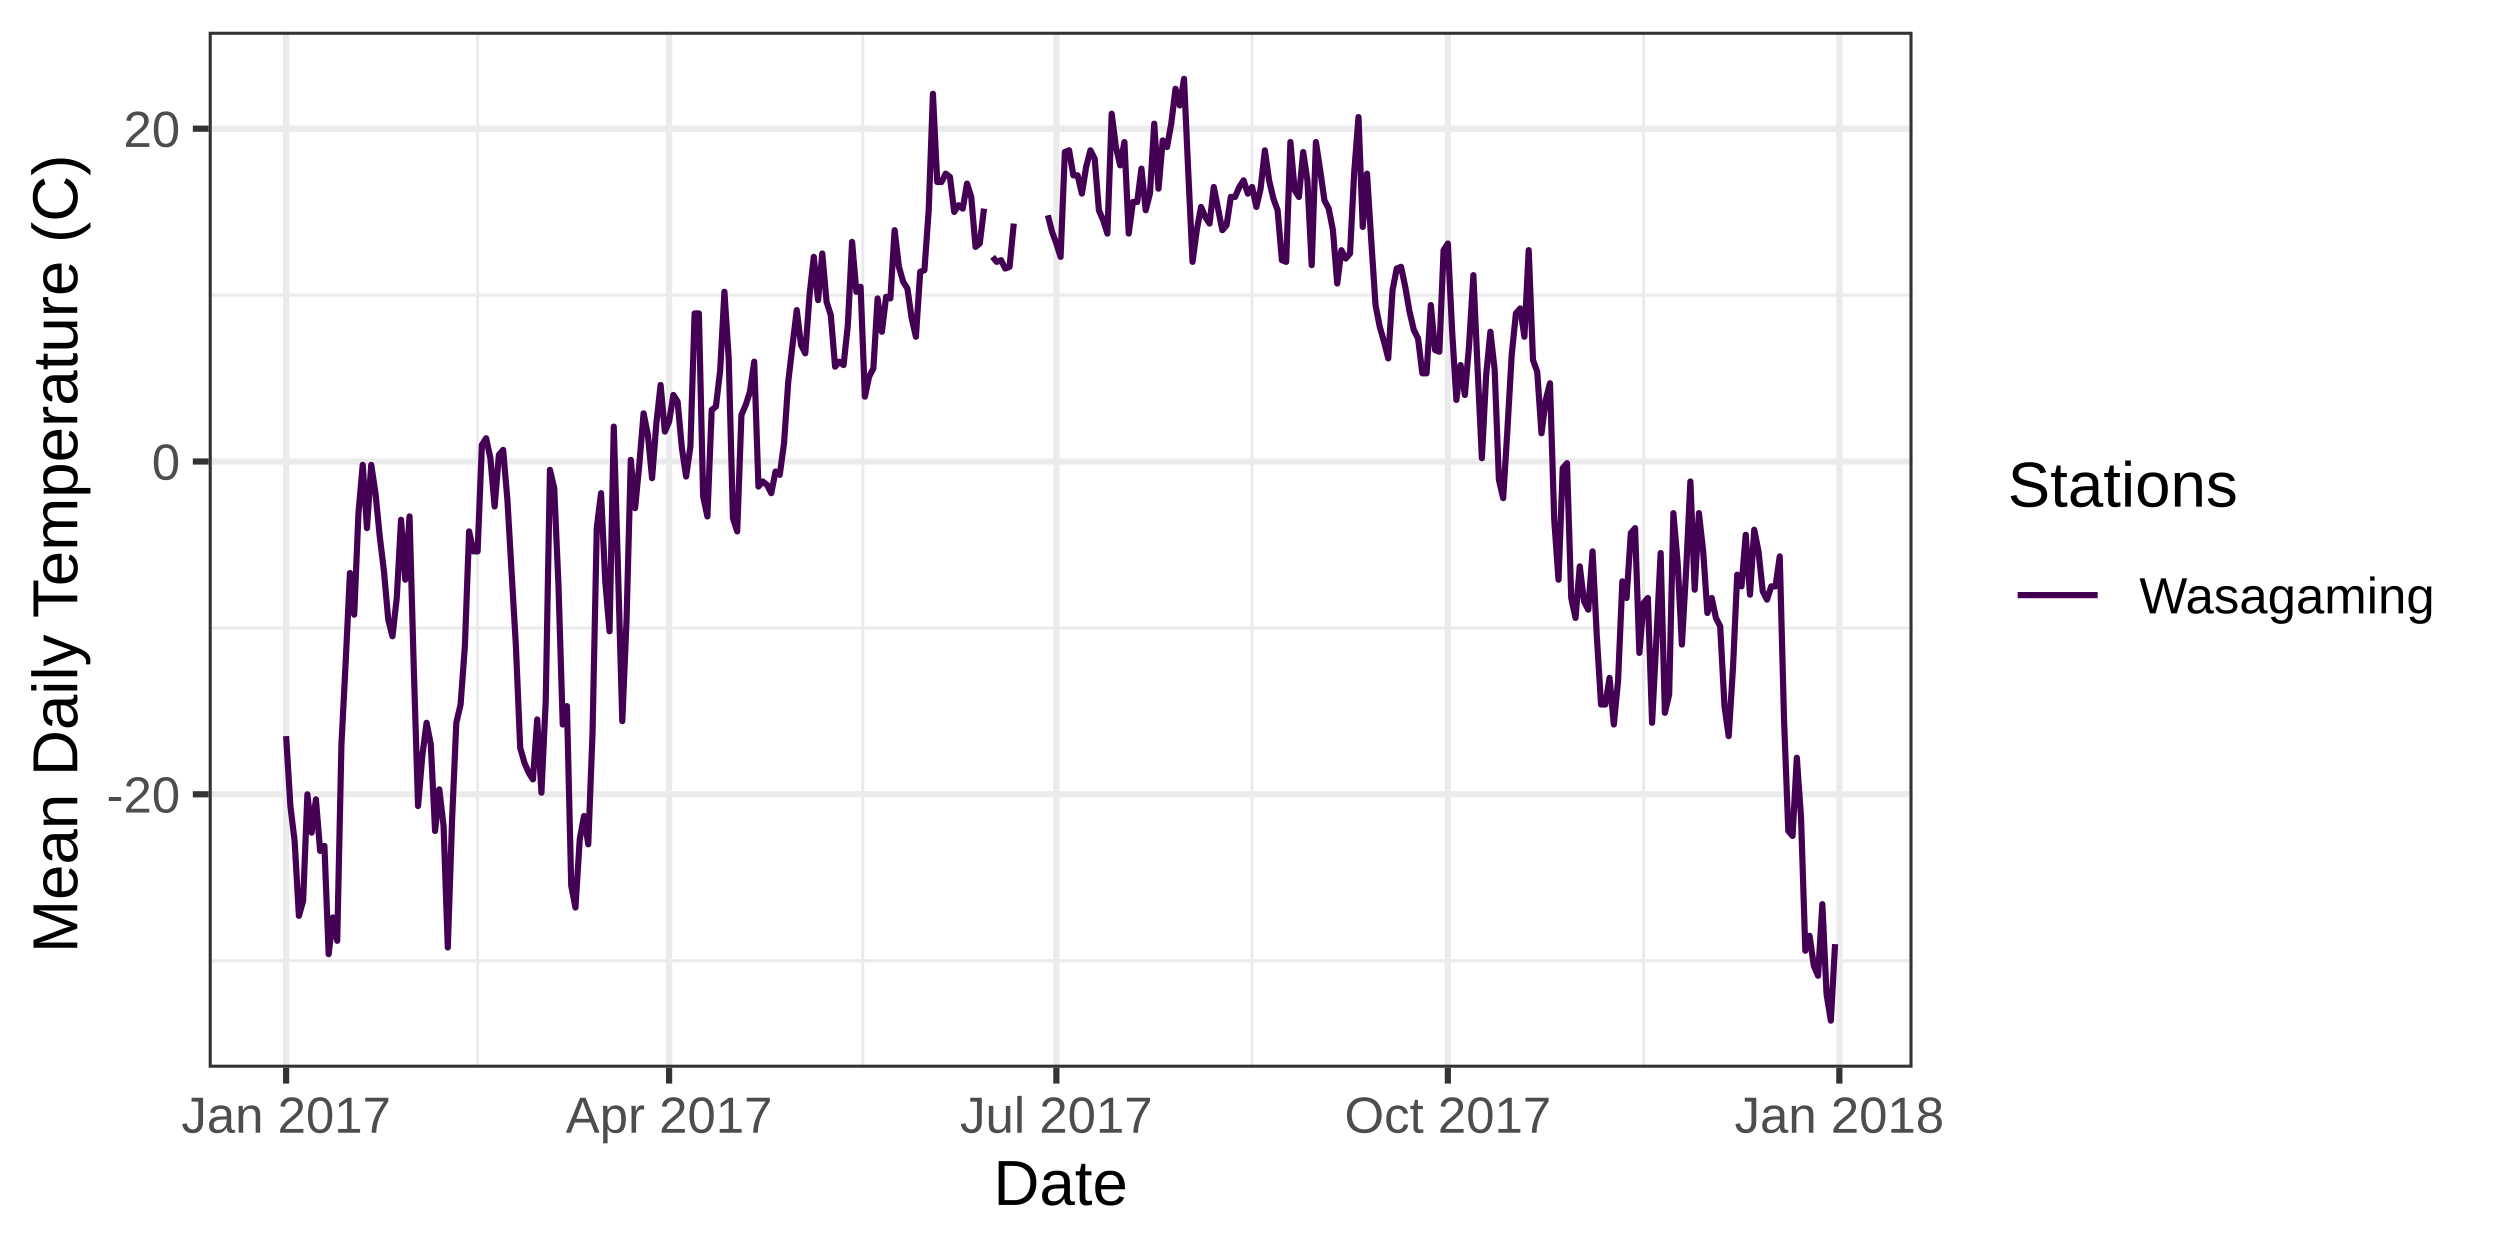
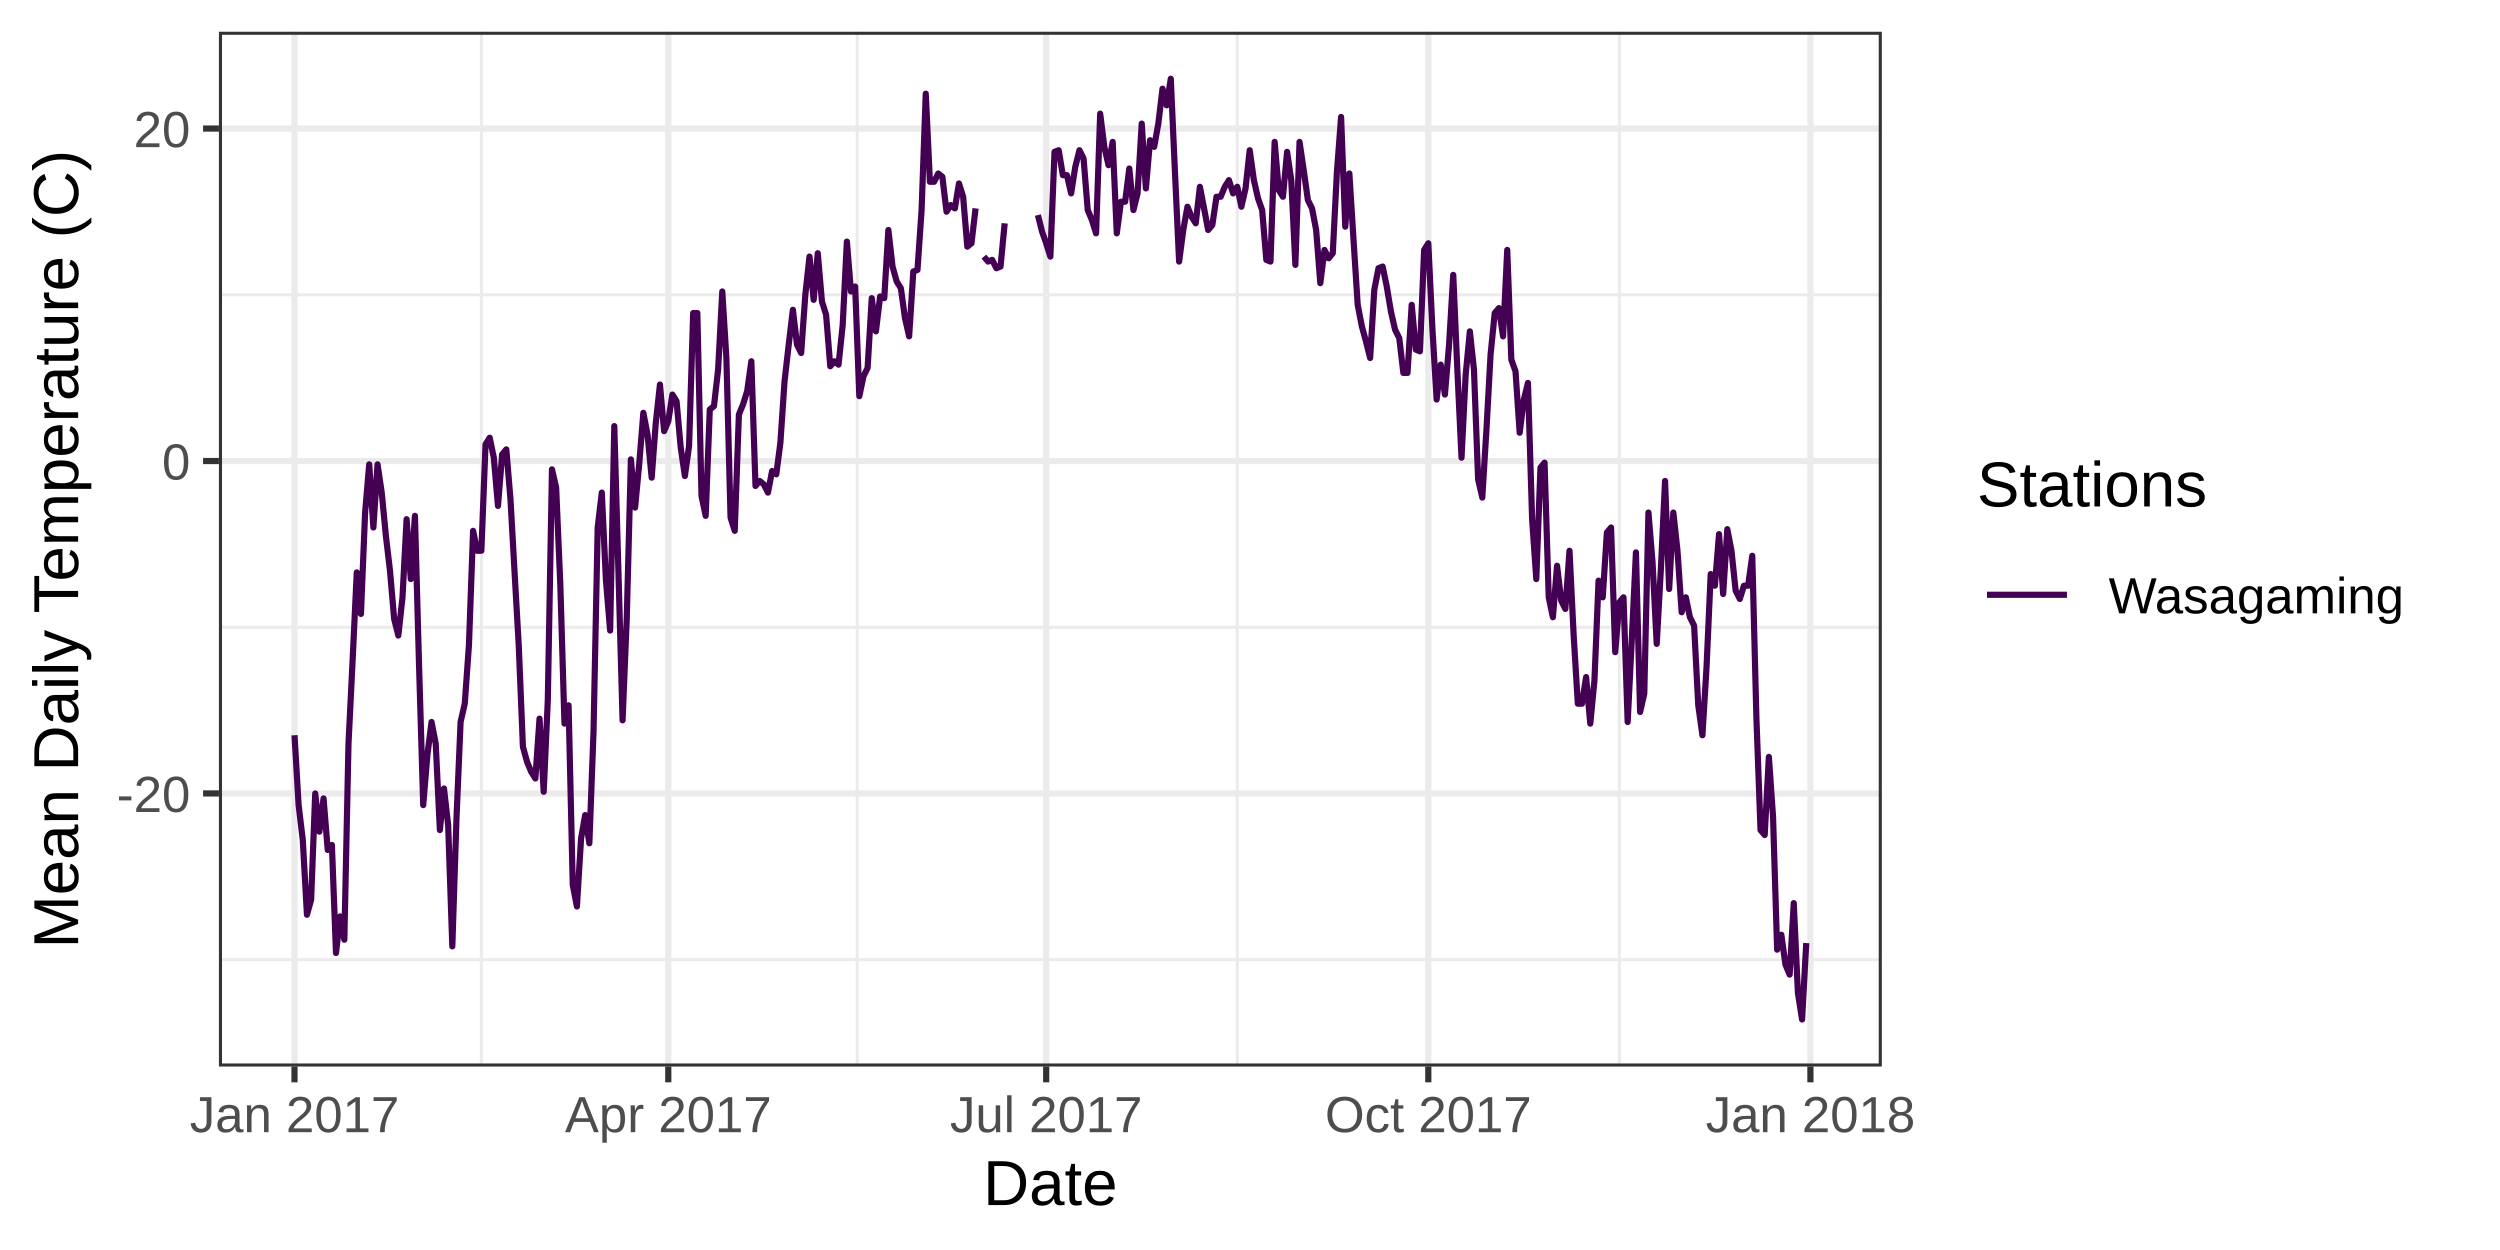
- <svg xmlns="http://www.w3.org/2000/svg" viewBox="0 0 432.00 216.00">
+ <svg xmlns="http://www.w3.org/2000/svg" class="svglite" width="432.00pt" height="216.00pt" viewBox="0 0 432.00 216.00">
  <defs>
    <style type="text/css">
-     line, polyline, polygon, path, rect, circle {
+     .svglite line, .svglite polyline, .svglite polygon, .svglite path, .svglite rect, .svglite circle {
      fill: none;
      stroke: #000000;
      stroke-linecap: round;
      stroke-linejoin: round;
      stroke-miterlimit: 10.00;
    }
  </style>
  </defs>
  <rect width="100%" height="100%" style="stroke: none; fill: #FFFFFF;" />
-   <rect x="0.00" y="0" width="432.00" height="216.00" style="stroke-width: 1.07; stroke: #FFFFFF; fill: #FFFFFF;" />
  <defs>
-     <clipPath id="cpMzYuMDZ8MzMwLjQ5fDE4NC41MXw1LjQ4">
-       <rect x="36.06" y="5.48" width="294.43" height="179.03" />
-     </clipPath>
-   </defs>
-   <rect x="36.06" y="5.48" width="294.43" height="179.03" style="stroke-width: 1.07; stroke: none; fill: #FFFFFF;" clip-path="url(#cpMzYuMDZ8MzMwLjQ5fDE4NC41MXw1LjQ4)" />
-   <polyline points="36.06,166.02 330.49,166.02 " style="stroke-width: 0.53; stroke: #EBEBEB; stroke-linecap: butt;" clip-path="url(#cpMzYuMDZ8MzMwLjQ5fDE4NC41MXw1LjQ4)" />
-   <polyline points="36.06,108.51 330.49,108.51 " style="stroke-width: 0.53; stroke: #EBEBEB; stroke-linecap: butt;" clip-path="url(#cpMzYuMDZ8MzMwLjQ5fDE4NC41MXw1LjQ4)" />
-   <polyline points="36.06,51.00 330.49,51.00 " style="stroke-width: 0.53; stroke: #EBEBEB; stroke-linecap: butt;" clip-path="url(#cpMzYuMDZ8MzMwLjQ5fDE4NC41MXw1LjQ4)" />
-   <polyline points="82.53,184.51 82.53,5.48 " style="stroke-width: 0.53; stroke: #EBEBEB; stroke-linecap: butt;" clip-path="url(#cpMzYuMDZ8MzMwLjQ5fDE4NC41MXw1LjQ4)" />
-   <polyline points="149.08,184.51 149.08,5.48 " style="stroke-width: 0.53; stroke: #EBEBEB; stroke-linecap: butt;" clip-path="url(#cpMzYuMDZ8MzMwLjQ5fDE4NC41MXw1LjQ4)" />
-   <polyline points="216.36,184.51 216.36,5.48 " style="stroke-width: 0.53; stroke: #EBEBEB; stroke-linecap: butt;" clip-path="url(#cpMzYuMDZ8MzMwLjQ5fDE4NC41MXw1LjQ4)" />
-   <polyline points="284.01,184.51 284.01,5.48 " style="stroke-width: 0.53; stroke: #EBEBEB; stroke-linecap: butt;" clip-path="url(#cpMzYuMDZ8MzMwLjQ5fDE4NC41MXw1LjQ4)" />
-   <polyline points="36.06,137.26 330.49,137.26 " style="stroke-width: 1.07; stroke: #EBEBEB; stroke-linecap: butt;" clip-path="url(#cpMzYuMDZ8MzMwLjQ5fDE4NC41MXw1LjQ4)" />
-   <polyline points="36.06,79.75 330.49,79.75 " style="stroke-width: 1.07; stroke: #EBEBEB; stroke-linecap: butt;" clip-path="url(#cpMzYuMDZ8MzMwLjQ5fDE4NC41MXw1LjQ4)" />
-   <polyline points="36.06,22.24 330.49,22.24 " style="stroke-width: 1.07; stroke: #EBEBEB; stroke-linecap: butt;" clip-path="url(#cpMzYuMDZ8MzMwLjQ5fDE4NC41MXw1LjQ4)" />
-   <polyline points="49.44,184.51 49.44,5.48 " style="stroke-width: 1.07; stroke: #EBEBEB; stroke-linecap: butt;" clip-path="url(#cpMzYuMDZ8MzMwLjQ5fDE4NC41MXw1LjQ4)" />
-   <polyline points="115.62,184.51 115.62,5.48 " style="stroke-width: 1.07; stroke: #EBEBEB; stroke-linecap: butt;" clip-path="url(#cpMzYuMDZ8MzMwLjQ5fDE4NC41MXw1LjQ4)" />
-   <polyline points="182.54,184.51 182.54,5.48 " style="stroke-width: 1.07; stroke: #EBEBEB; stroke-linecap: butt;" clip-path="url(#cpMzYuMDZ8MzMwLjQ5fDE4NC41MXw1LjQ4)" />
-   <polyline points="250.19,184.51 250.19,5.48 " style="stroke-width: 1.07; stroke: #EBEBEB; stroke-linecap: butt;" clip-path="url(#cpMzYuMDZ8MzMwLjQ5fDE4NC41MXw1LjQ4)" />
-   <polyline points="317.84,184.51 317.84,5.48 " style="stroke-width: 1.07; stroke: #EBEBEB; stroke-linecap: butt;" clip-path="url(#cpMzYuMDZ8MzMwLjQ5fDE4NC41MXw1LjQ4)" />
-   <polyline points="49.44,127.20 50.18,139.28 50.91,145.32 51.65,158.26 52.38,155.67 53.12,137.26 53.85,143.88 54.59,138.13 55.32,147.04 56.06,146.18 56.79,164.87 57.53,158.54 58.27,162.57 59.00,128.64 59.74,114.26 60.47,99.02 61.21,106.21 61.94,88.67 62.68,80.33 63.41,91.26 64.15,80.33 64.88,85.22 65.62,92.69 66.35,98.73 67.09,107.07 67.82,109.95 68.56,103.33 69.30,89.82 70.03,100.17 70.77,89.24 71.50,115.41 72.24,139.28 72.97,130.65 73.71,124.90 74.44,128.64 75.18,143.59 75.91,136.40 76.65,142.73 77.38,163.72 78.12,141.58 78.85,124.90 79.59,121.74 80.33,111.67 81.06,91.83 81.80,95.28 82.53,95.28 83.27,76.88 84.00,75.73 84.74,79.18 85.47,87.52 86.21,78.60 86.94,77.74 87.68,86.37 88.41,99.02 89.15,111.67 89.89,129.21 90.62,131.80 91.36,133.53 92.09,134.68 92.83,124.32 93.56,136.98 94.30,121.16 95.03,81.19 95.77,84.35 96.50,101.03 97.24,125.19 97.97,122.02 98.71,153.08 99.44,156.82 100.18,145.03 100.92,141.00 101.65,145.89 102.39,126.63 103.12,91.26 103.86,85.22 104.59,100.46 105.33,109.08 106.06,73.72 106.80,98.73 107.53,124.61 108.27,107.07 109.00,79.47 109.74,87.81 110.47,80.33 111.21,71.42 111.95,75.15 112.68,82.63 113.42,73.14 114.15,66.53 114.89,74.58 115.62,72.85 116.36,68.25 117.09,69.40 117.83,77.45 118.56,82.34 119.30,77.17 120.03,54.16 120.77,54.16 121.50,85.79 122.24,89.24 122.98,70.84 123.71,70.26 124.45,63.94 125.18,50.42 125.92,61.93 126.65,89.53 127.39,91.83 128.12,71.70 128.86,69.98 129.59,67.68 130.33,62.50 131.06,84.07 131.80,83.20 132.53,83.78 133.27,85.22 134.01,81.48 134.74,82.05 135.48,76.59 136.21,65.95 136.95,59.63 137.68,53.59 138.42,59.63 139.15,61.06 139.89,51.00 140.62,44.39 141.36,51.86 142.09,43.81 142.83,52.15 143.56,54.45 144.30,63.36 145.04,62.50 145.77,63.08 146.51,56.17 147.24,41.80 147.98,50.42 148.71,49.56 149.45,68.54 150.18,65.09 150.92,63.65 151.65,51.57 152.39,57.33 153.12,51.29 153.86,51.57 154.59,39.78 155.33,46.11 156.07,48.70 156.80,49.85 157.54,55.02 158.27,58.19 159.01,46.97 159.74,46.69 160.48,36.33 161.21,16.21 161.95,31.45 162.68,31.45 163.42,30.01 164.15,30.58 164.89,36.62 165.62,35.47 166.36,36.05 167.10,31.73 167.83,34.03 168.57,42.66 169.30,42.08 170.04,36.05 " style="stroke-width: 1.07; stroke: #440154; stroke-linecap: butt;" clip-path="url(#cpMzYuMDZ8MzMwLjQ5fDE4NC41MXw1LjQ4)" />
-   <polyline points="171.51,44.39 172.24,45.25 172.98,44.96 173.71,46.40 174.45,46.11 175.18,38.63 " style="stroke-width: 1.07; stroke: #440154; stroke-linecap: butt;" clip-path="url(#cpMzYuMDZ8MzMwLjQ5fDE4NC41MXw1LjQ4)" />
-   <polyline points="181.07,37.20 181.80,40.07 182.54,42.08 183.27,44.39 184.01,26.27 184.74,25.98 185.48,30.30 186.21,30.30 186.95,33.46 187.68,28.86 188.42,25.98 189.16,27.42 189.89,36.33 190.63,38.06 191.36,40.36 192.10,19.66 192.83,25.41 193.57,28.57 194.30,24.54 195.04,40.36 195.77,34.90 196.51,34.90 197.24,29.14 197.98,36.33 198.71,33.46 199.45,21.38 200.19,32.60 200.92,24.26 201.66,25.41 202.39,21.38 203.13,15.34 203.86,18.22 204.60,13.62 205.33,29.72 206.07,45.25 206.80,39.78 207.54,35.76 208.27,37.48 209.01,38.63 209.74,32.31 210.48,36.05 211.22,39.78 211.95,38.92 212.69,34.03 213.42,34.03 214.16,32.31 214.89,31.16 215.63,33.46 216.36,32.31 217.10,35.76 217.83,32.60 218.57,25.98 219.30,31.16 220.04,34.32 220.77,36.33 221.51,44.96 222.25,45.25 222.98,24.54 223.72,32.88 224.45,34.03 225.19,26.27 225.92,31.16 226.66,45.82 227.39,24.54 228.13,29.43 228.86,34.61 229.60,36.05 230.33,39.78 231.07,48.99 231.80,43.23 232.54,44.67 233.28,43.81 234.01,29.72 234.75,20.23 235.48,39.21 236.22,30.01 236.95,41.51 237.69,52.72 238.42,56.46 239.16,59.05 239.89,61.93 240.63,50.14 241.36,46.40 242.10,46.11 242.83,49.56 243.57,53.87 244.31,57.04 245.04,58.48 245.78,64.51 246.51,64.51 247.25,52.72 247.98,60.49 248.72,60.78 249.45,43.23 250.19,42.08 250.92,57.04 251.66,69.11 252.39,63.08 253.13,68.25 253.86,59.63 254.60,47.55 255.34,63.94 256.07,79.18 256.81,64.80 257.54,57.33 258.28,63.94 259.01,82.92 259.75,86.08 260.48,74.29 261.22,61.35 261.95,54.16 262.69,53.30 263.42,58.19 264.16,43.23 264.90,62.21 265.63,64.23 266.37,74.87 267.10,69.11 267.84,66.24 268.57,89.82 269.31,100.17 270.04,80.90 270.78,80.04 271.51,103.33 272.25,106.78 272.98,97.87 273.72,103.91 274.45,105.35 275.19,95.28 275.93,109.95 276.66,121.74 277.40,121.74 278.13,117.14 278.87,125.19 279.60,117.71 280.34,100.46 281.07,103.33 281.81,92.12 282.54,91.26 283.28,112.82 284.01,104.20 284.75,103.33 285.48,124.90 286.22,110.52 286.96,95.57 287.69,123.17 288.43,120.01 289.16,88.67 289.90,97.29 290.63,111.38 291.37,98.44 292.10,83.20 292.84,101.90 293.57,88.67 294.31,95.28 295.04,105.92 295.78,103.33 296.51,106.78 297.25,108.22 297.99,122.02 298.72,127.20 299.46,115.41 300.19,99.31 300.93,101.32 301.66,92.41 302.40,102.76 303.13,91.54 303.87,95.28 304.60,102.18 305.34,103.62 306.07,101.32 306.81,101.32 307.54,96.14 308.28,124.32 309.02,143.59 309.75,144.45 310.49,130.94 311.22,141.29 311.96,164.29 312.69,161.71 313.43,166.88 314.16,168.61 314.90,156.24 315.63,171.77 316.37,176.37 317.10,163.14 " style="stroke-width: 1.07; stroke: #440154; stroke-linecap: butt;" clip-path="url(#cpMzYuMDZ8MzMwLjQ5fDE4NC41MXw1LjQ4)" />
-   <rect x="36.06" y="5.48" width="294.43" height="179.03" style="stroke-width: 1.07; stroke: #333333;" clip-path="url(#cpMzYuMDZ8MzMwLjQ5fDE4NC41MXw1LjQ4)" />
-   <defs>
-     <clipPath id="cpMC4wMHw0MzIuMDB8MjE2LjAwfDAuMDA=">
+     <clipPath id="cpMC4wMHw0MzIuMDB8MC4wMHwyMTYuMDA=">
      <rect x="0.00" y="0.00" width="432.00" height="216.00" />
    </clipPath>
  </defs>
-   <g clip-path="url(#cpMC4wMHw0MzIuMDB8MjE2LjAwfDAuMDA=)">
-     <text x="18.41" y="140.41" style="font-size: 8.80px; fill: #4D4D4D; font-family: Arial;" textLength="12.72px" lengthAdjust="spacingAndGlyphs">-20</text>
+   <g clip-path="url(#cpMC4wMHw0MzIuMDB8MC4wMHwyMTYuMDA=)">
+     <rect x="0" y="0.00" width="432.00" height="216.00" style="stroke-width: 1.07; stroke: #FFFFFF; fill: #FFFFFF;" />
  </g>
-   <g clip-path="url(#cpMC4wMHw0MzIuMDB8MjE2LjAwfDAuMDA=)">
-     <text x="26.23" y="82.90" style="font-size: 8.80px; fill: #4D4D4D; font-family: Arial;" textLength="4.89px" lengthAdjust="spacingAndGlyphs">0</text>
+   <defs>
+     <clipPath id="cpMzcuODN8MzI1LjE4fDUuNDh8MTg0LjI5">
+       <rect x="37.83" y="5.48" width="287.35" height="178.82" />
+     </clipPath>
+   </defs>
+   <g clip-path="url(#cpMzcuODN8MzI1LjE4fDUuNDh8MTg0LjI5)">
+     <rect x="37.83" y="5.48" width="287.35" height="178.82" style="stroke-width: 1.07; stroke: none; fill: #FFFFFF;" />
+     <polyline points="37.83,165.83 325.18,165.83 " style="stroke-width: 0.53; stroke: #EBEBEB; stroke-linecap: butt;" />
+     <polyline points="37.83,108.39 325.18,108.39 " style="stroke-width: 0.53; stroke: #EBEBEB; stroke-linecap: butt;" />
+     <polyline points="37.83,50.94 325.18,50.94 " style="stroke-width: 0.53; stroke: #EBEBEB; stroke-linecap: butt;" />
+     <polyline points="83.18,184.29 83.18,5.48 " style="stroke-width: 0.53; stroke: #EBEBEB; stroke-linecap: butt;" />
+     <polyline points="148.13,184.29 148.13,5.48 " style="stroke-width: 0.53; stroke: #EBEBEB; stroke-linecap: butt;" />
+     <polyline points="213.80,184.29 213.80,5.48 " style="stroke-width: 0.53; stroke: #EBEBEB; stroke-linecap: butt;" />
+     <polyline points="279.82,184.29 279.82,5.48 " style="stroke-width: 0.53; stroke: #EBEBEB; stroke-linecap: butt;" />
+     <polyline points="37.83,137.11 325.18,137.11 " style="stroke-width: 1.07; stroke: #EBEBEB; stroke-linecap: butt;" />
+     <polyline points="37.83,79.67 325.18,79.67 " style="stroke-width: 1.07; stroke: #EBEBEB; stroke-linecap: butt;" />
+     <polyline points="37.83,22.22 325.18,22.22 " style="stroke-width: 1.07; stroke: #EBEBEB; stroke-linecap: butt;" />
+     <polyline points="50.89,184.29 50.89,5.48 " style="stroke-width: 1.07; stroke: #EBEBEB; stroke-linecap: butt;" />
+     <polyline points="115.48,184.29 115.48,5.48 " style="stroke-width: 1.07; stroke: #EBEBEB; stroke-linecap: butt;" />
+     <polyline points="180.78,184.29 180.78,5.48 " style="stroke-width: 1.07; stroke: #EBEBEB; stroke-linecap: butt;" />
+     <polyline points="246.81,184.29 246.81,5.48 " style="stroke-width: 1.07; stroke: #EBEBEB; stroke-linecap: butt;" />
+     <polyline points="312.84,184.29 312.84,5.48 " style="stroke-width: 1.07; stroke: #EBEBEB; stroke-linecap: butt;" />
+     <polyline points="50.89,127.05 51.60,139.12 52.32,145.15 53.04,158.07 53.76,155.49 54.47,137.11 55.19,143.71 55.91,137.97 56.63,146.87 57.35,146.01 58.06,164.68 58.78,158.36 59.50,162.38 60.22,128.49 60.93,114.13 61.65,98.91 62.37,106.09 63.09,88.57 63.80,80.24 64.52,91.15 65.24,80.24 65.96,85.12 66.68,92.59 67.39,98.62 68.11,106.95 68.83,109.82 69.55,103.22 70.26,89.72 70.98,100.06 71.70,89.14 72.42,115.28 73.13,139.12 73.85,130.50 74.57,124.76 75.29,128.49 76.01,143.43 76.72,136.25 77.44,142.56 78.16,163.53 78.88,141.41 79.59,124.76 80.31,121.60 81.03,111.55 81.75,91.73 82.46,95.17 83.18,95.17 83.90,76.79 84.62,75.64 85.33,79.09 86.05,87.42 86.77,78.52 87.49,77.65 88.21,86.27 88.92,98.91 89.64,111.55 90.36,129.06 91.08,131.65 91.79,133.37 92.51,134.52 93.23,124.18 93.95,136.82 94.66,121.02 95.38,81.10 96.10,84.26 96.82,100.92 97.54,125.04 98.25,121.88 98.97,152.90 99.69,156.64 100.41,144.86 101.12,140.84 101.84,145.72 102.56,126.48 103.28,91.15 103.99,85.12 104.71,100.34 105.43,108.96 106.15,73.63 106.86,98.62 107.58,124.47 108.30,106.95 109.02,79.38 109.74,87.71 110.45,80.24 111.17,71.34 111.89,75.07 112.61,82.54 113.32,73.06 114.04,66.45 114.76,74.50 115.48,72.77 116.19,68.18 116.91,69.33 117.63,77.37 118.35,82.25 119.07,77.08 119.78,54.10 120.50,54.10 121.22,85.70 121.94,89.14 122.65,70.76 123.37,70.19 124.09,63.87 124.81,50.37 125.52,61.86 126.24,89.43 126.96,91.73 127.68,71.62 128.39,69.90 129.11,67.60 129.83,62.43 130.55,83.97 131.27,83.11 131.98,83.69 132.70,85.12 133.42,81.39 134.14,81.96 134.85,76.51 135.57,65.88 136.29,59.56 137.01,53.53 137.72,59.56 138.44,61.00 139.16,50.94 139.88,44.34 140.60,51.81 141.31,43.76 142.03,52.09 142.75,54.39 143.47,63.29 144.18,62.43 144.90,63.01 145.62,56.11 146.34,41.75 147.05,50.37 147.77,49.51 148.49,68.46 149.21,65.02 149.92,63.58 150.64,51.52 151.36,57.26 152.08,51.23 152.80,51.52 153.51,39.74 154.23,46.06 154.95,48.65 155.67,49.80 156.38,54.97 157.10,58.12 157.82,46.92 158.54,46.64 159.25,36.30 159.97,16.19 160.69,31.41 161.41,31.41 162.13,29.98 162.84,30.55 163.56,36.58 164.28,35.44 165.00,36.01 165.71,31.70 166.43,34.00 167.15,42.62 167.87,42.04 168.58,36.01 " style="stroke-width: 1.07; stroke: #440154; stroke-linecap: butt;" />
+     <polyline points="170.02,44.34 170.74,45.20 171.45,44.91 172.17,46.35 172.89,46.06 173.61,38.59 " style="stroke-width: 1.07; stroke: #440154; stroke-linecap: butt;" />
+     <polyline points="179.35,37.16 180.07,40.03 180.78,42.04 181.50,44.34 182.22,26.24 182.94,25.96 183.66,30.27 184.37,30.27 185.09,33.42 185.81,28.83 186.53,25.96 187.24,27.39 187.96,36.30 188.68,38.02 189.40,40.32 190.11,19.64 190.83,25.38 191.55,28.54 192.27,24.52 192.98,40.32 193.70,34.86 194.42,34.86 195.14,29.12 195.86,36.30 196.57,33.42 197.29,21.36 198.01,32.56 198.73,24.23 199.44,25.38 200.16,21.36 200.88,15.33 201.60,18.20 202.31,13.61 203.03,29.69 203.75,45.20 204.47,39.74 205.19,35.72 205.90,37.45 206.62,38.59 207.34,32.28 208.06,36.01 208.77,39.74 209.49,38.88 210.21,34.00 210.93,34.00 211.64,32.28 212.36,31.13 213.08,33.42 213.80,32.28 214.51,35.72 215.23,32.56 215.95,25.96 216.67,31.13 217.39,34.29 218.10,36.30 218.82,44.91 219.54,45.20 220.26,24.52 220.97,32.85 221.69,34.00 222.41,26.24 223.13,31.13 223.84,45.77 224.56,24.52 225.28,29.40 226.00,34.57 226.72,36.01 227.43,39.74 228.15,48.93 228.87,43.19 229.59,44.63 230.30,43.76 231.02,29.69 231.74,20.21 232.46,39.17 233.17,29.98 233.89,41.47 234.61,52.67 235.33,56.40 236.04,58.99 236.76,61.86 237.48,50.08 238.20,46.35 238.92,46.06 239.63,49.51 240.35,53.82 241.07,56.98 241.79,58.41 242.50,64.44 243.22,64.44 243.94,52.67 244.66,60.42 245.37,60.71 246.09,43.19 246.81,42.04 247.53,56.98 248.25,69.04 248.96,63.01 249.68,68.18 250.40,59.56 251.12,47.50 251.83,63.87 252.55,79.09 253.27,64.73 253.99,57.26 254.70,63.87 255.42,82.82 256.14,85.98 256.86,74.21 257.57,61.28 258.29,54.10 259.01,53.24 259.73,58.12 260.45,43.19 261.16,62.15 261.88,64.16 262.60,74.78 263.32,69.04 264.03,66.17 264.75,89.72 265.47,100.06 266.19,80.81 266.90,79.95 267.62,103.22 268.34,106.66 269.06,97.76 269.78,103.79 270.49,105.23 271.21,95.17 271.93,109.82 272.65,121.60 273.36,121.60 274.08,117.00 274.80,125.04 275.52,117.58 276.23,100.34 276.95,103.22 277.67,92.02 278.39,91.15 279.11,112.69 279.82,104.08 280.54,103.22 281.26,124.76 281.98,110.40 282.69,95.46 283.41,123.03 284.13,119.87 284.85,88.57 285.56,97.18 286.28,111.26 287.00,98.33 287.72,83.11 288.43,101.78 289.15,88.57 289.87,95.17 290.59,105.80 291.31,103.22 292.02,106.66 292.74,108.10 293.46,121.88 294.18,127.05 294.89,115.28 295.61,99.20 296.33,101.21 297.05,92.30 297.76,102.64 298.48,91.44 299.20,95.17 299.92,102.07 300.64,103.50 301.35,101.21 302.07,101.21 302.79,96.04 303.51,124.18 304.22,143.43 304.94,144.29 305.66,130.79 306.38,141.13 307.09,164.10 307.81,161.52 308.53,166.69 309.25,168.41 309.96,156.06 310.68,171.57 311.40,176.17 312.12,162.96 " style="stroke-width: 1.07; stroke: #440154; stroke-linecap: butt;" />
+     <rect x="37.83" y="5.48" width="287.35" height="178.82" style="stroke-width: 1.07; stroke: #333333;" />
  </g>
-   <g clip-path="url(#cpMC4wMHw0MzIuMDB8MjE2LjAwfDAuMDA=)">
-     <text x="21.34" y="25.39" style="font-size: 8.80px; fill: #4D4D4D; font-family: Arial;" textLength="9.79px" lengthAdjust="spacingAndGlyphs">20</text>
-   </g>
-   <polyline points="33.32,137.26 36.06,137.26 " style="stroke-width: 1.07; stroke: #333333; stroke-linecap: butt;" clip-path="url(#cpMC4wMHw0MzIuMDB8MjE2LjAwfDAuMDA=)" />
-   <polyline points="33.32,79.75 36.06,79.75 " style="stroke-width: 1.07; stroke: #333333; stroke-linecap: butt;" clip-path="url(#cpMC4wMHw0MzIuMDB8MjE2LjAwfDAuMDA=)" />
-   <polyline points="33.32,22.24 36.06,22.24 " style="stroke-width: 1.07; stroke: #333333; stroke-linecap: butt;" clip-path="url(#cpMC4wMHw0MzIuMDB8MjE2LjAwfDAuMDA=)" />
-   <polyline points="49.44,187.25 49.44,184.51 " style="stroke-width: 1.07; stroke: #333333; stroke-linecap: butt;" clip-path="url(#cpMC4wMHw0MzIuMDB8MjE2LjAwfDAuMDA=)" />
-   <polyline points="115.62,187.25 115.62,184.51 " style="stroke-width: 1.07; stroke: #333333; stroke-linecap: butt;" clip-path="url(#cpMC4wMHw0MzIuMDB8MjE2LjAwfDAuMDA=)" />
-   <polyline points="182.54,187.25 182.54,184.51 " style="stroke-width: 1.07; stroke: #333333; stroke-linecap: butt;" clip-path="url(#cpMC4wMHw0MzIuMDB8MjE2LjAwfDAuMDA=)" />
-   <polyline points="250.19,187.25 250.19,184.51 " style="stroke-width: 1.07; stroke: #333333; stroke-linecap: butt;" clip-path="url(#cpMC4wMHw0MzIuMDB8MjE2LjAwfDAuMDA=)" />
-   <polyline points="317.84,187.25 317.84,184.51 " style="stroke-width: 1.07; stroke: #333333; stroke-linecap: butt;" clip-path="url(#cpMC4wMHw0MzIuMDB8MjE2LjAwfDAuMDA=)" />
-   <g clip-path="url(#cpMC4wMHw0MzIuMDB8MjE2LjAwfDAuMDA=)">
-     <text x="31.34" y="195.74" style="font-size: 8.80px; fill: #4D4D4D; font-family: Arial;" textLength="36.21px" lengthAdjust="spacingAndGlyphs">Jan 2017</text>
-   </g>
-   <g clip-path="url(#cpMC4wMHw0MzIuMDB8MjE2LjAwfDAuMDA=)">
-     <text x="97.76" y="195.74" style="font-size: 8.80px; fill: #4D4D4D; font-family: Arial;" textLength="35.72px" lengthAdjust="spacingAndGlyphs">Apr 2017</text>
-   </g>
-   <g clip-path="url(#cpMC4wMHw0MzIuMDB8MjE2LjAwfDAuMDA=)">
-     <text x="165.90" y="195.74" style="font-size: 8.80px; fill: #4D4D4D; font-family: Arial;" textLength="33.27px" lengthAdjust="spacingAndGlyphs">Jul 2017</text>
-   </g>
-   <g clip-path="url(#cpMC4wMHw0MzIuMDB8MjE2LjAwfDAuMDA=)">
-     <text x="232.33" y="195.74" style="font-size: 8.80px; fill: #4D4D4D; font-family: Arial;" textLength="35.71px" lengthAdjust="spacingAndGlyphs">Oct 2017</text>
-   </g>
-   <g clip-path="url(#cpMC4wMHw0MzIuMDB8MjE2LjAwfDAuMDA=)">
-     <text x="299.73" y="195.74" style="font-size: 8.80px; fill: #4D4D4D; font-family: Arial;" textLength="36.21px" lengthAdjust="spacingAndGlyphs">Jan 2018</text>
-   </g>
-   <g clip-path="url(#cpMC4wMHw0MzIuMDB8MjE2LjAwfDAuMDA=)">
-     <text x="171.66" y="208.21" style="font-size: 11.00px; font-family: Arial;" textLength="23.24px" lengthAdjust="spacingAndGlyphs">Date</text>
-   </g>
-   <g clip-path="url(#cpMC4wMHw0MzIuMDB8MjE2LjAwfDAuMDA=)">
-     <text transform="translate(13.35,164.68) rotate(-90)" style="font-size: 11.00px; font-family: Arial;" textLength="139.37px" lengthAdjust="spacingAndGlyphs">Mean Daily Temperature (C)</text>
-   </g>
-   <rect x="341.45" y="73.04" width="85.07" height="43.91" style="stroke-width: 1.07; stroke: none; fill: #FFFFFF;" clip-path="url(#cpMC4wMHw0MzIuMDB8MjE2LjAwfDAuMDA=)" />
-   <g clip-path="url(#cpMC4wMHw0MzIuMDB8MjE2LjAwfDAuMDA=)">
-     <text x="346.93" y="87.55" style="font-size: 11.00px; font-family: Arial;" textLength="39.75px" lengthAdjust="spacingAndGlyphs">Stations</text>
-   </g>
-   <rect x="346.93" y="94.19" width="17.28" height="17.28" style="stroke-width: 1.07; stroke: none; fill: #FFFFFF;" clip-path="url(#cpMC4wMHw0MzIuMDB8MjE2LjAwfDAuMDA=)" />
-   <line x1="348.65" y1="102.83" x2="362.48" y2="102.83" style="stroke-width: 1.07; stroke: #440154; stroke-linecap: butt;" clip-path="url(#cpMC4wMHw0MzIuMDB8MjE2LjAwfDAuMDA=)" />
-   <g clip-path="url(#cpMC4wMHw0MzIuMDB8MjE2LjAwfDAuMDA=)">
-     <text x="369.68" y="105.98" style="font-size: 8.80px; font-family: Arial;" textLength="51.36px" lengthAdjust="spacingAndGlyphs">Wasagaming</text>
+   <g clip-path="url(#cpMC4wMHw0MzIuMDB8MC4wMHwyMTYuMDA=)">
+     <text x="32.89" y="140.31" text-anchor="end" style="font-size: 8.80px; fill: #4D4D4D; font-family: Arial;" textLength="14.36px" lengthAdjust="spacingAndGlyphs">-20</text>
+     <text x="32.89" y="82.87" text-anchor="end" style="font-size: 8.80px; fill: #4D4D4D; font-family: Arial;" textLength="5.59px" lengthAdjust="spacingAndGlyphs">0</text>
+     <text x="32.89" y="25.43" text-anchor="end" style="font-size: 8.80px; fill: #4D4D4D; font-family: Arial;" textLength="11.19px" lengthAdjust="spacingAndGlyphs">20</text>
+     <polyline points="35.09,137.11 37.83,137.11 " style="stroke-width: 1.07; stroke: #333333; stroke-linecap: butt;" />
+     <polyline points="35.09,79.67 37.83,79.67 " style="stroke-width: 1.07; stroke: #333333; stroke-linecap: butt;" />
+     <polyline points="35.09,22.22 37.83,22.22 " style="stroke-width: 1.07; stroke: #333333; stroke-linecap: butt;" />
+     <polyline points="50.89,187.03 50.89,184.29 " style="stroke-width: 1.07; stroke: #333333; stroke-linecap: butt;" />
+     <polyline points="115.48,187.03 115.48,184.29 " style="stroke-width: 1.07; stroke: #333333; stroke-linecap: butt;" />
+     <polyline points="180.78,187.03 180.78,184.29 " style="stroke-width: 1.07; stroke: #333333; stroke-linecap: butt;" />
+     <polyline points="246.81,187.03 246.81,184.29 " style="stroke-width: 1.07; stroke: #333333; stroke-linecap: butt;" />
+     <polyline points="312.84,187.03 312.84,184.29 " style="stroke-width: 1.07; stroke: #333333; stroke-linecap: butt;" />
+     <text x="50.89" y="195.64" text-anchor="middle" style="font-size: 8.80px; fill: #4D4D4D; font-family: Arial;" textLength="38.73px" lengthAdjust="spacingAndGlyphs">Jan 2017</text>
+     <text x="115.48" y="195.64" text-anchor="middle" style="font-size: 8.80px; fill: #4D4D4D; font-family: Arial;" textLength="40.39px" lengthAdjust="spacingAndGlyphs">Apr 2017</text>
+     <text x="180.78" y="195.64" text-anchor="middle" style="font-size: 8.80px; fill: #4D4D4D; font-family: Arial;" textLength="35.78px" lengthAdjust="spacingAndGlyphs">Jul 2017</text>
+     <text x="246.81" y="195.64" text-anchor="middle" style="font-size: 8.80px; fill: #4D4D4D; font-family: Arial;" textLength="40.38px" lengthAdjust="spacingAndGlyphs">Oct 2017</text>
+     <text x="312.84" y="195.64" text-anchor="middle" style="font-size: 8.80px; fill: #4D4D4D; font-family: Arial;" textLength="38.73px" lengthAdjust="spacingAndGlyphs">Jan 2018</text>
+     <text x="181.50" y="208.23" text-anchor="middle" style="font-size: 11.00px; font-family: Arial;" textLength="26.29px" lengthAdjust="spacingAndGlyphs">Date</text>
+     <text transform="translate(13.50,94.89) rotate(-90)" text-anchor="middle" style="font-size: 11.00px; font-family: Arial;" textLength="154.24px" lengthAdjust="spacingAndGlyphs">Mean Daily Temperature (C)</text>
+     <rect x="336.14" y="72.87" width="90.38" height="44.03" style="stroke-width: 1.07; stroke: none; fill: #FFFFFF;" />
+     <text x="341.62" y="87.52" style="font-size: 11.00px; font-family: Arial;" textLength="44.84px" lengthAdjust="spacingAndGlyphs">Stations</text>
+     <rect x="341.62" y="94.14" width="17.28" height="17.28" style="stroke-width: 1.07; stroke: none; fill: #FFFFFF;" />
+     <line x1="343.35" y1="102.78" x2="357.17" y2="102.78" style="stroke-width: 1.07; stroke: #440154; stroke-linecap: butt;" />
+     <text x="364.38" y="105.99" style="font-size: 8.80px; font-family: Arial;" textLength="56.66px" lengthAdjust="spacingAndGlyphs">Wasagaming</text>
  </g>
</svg>
